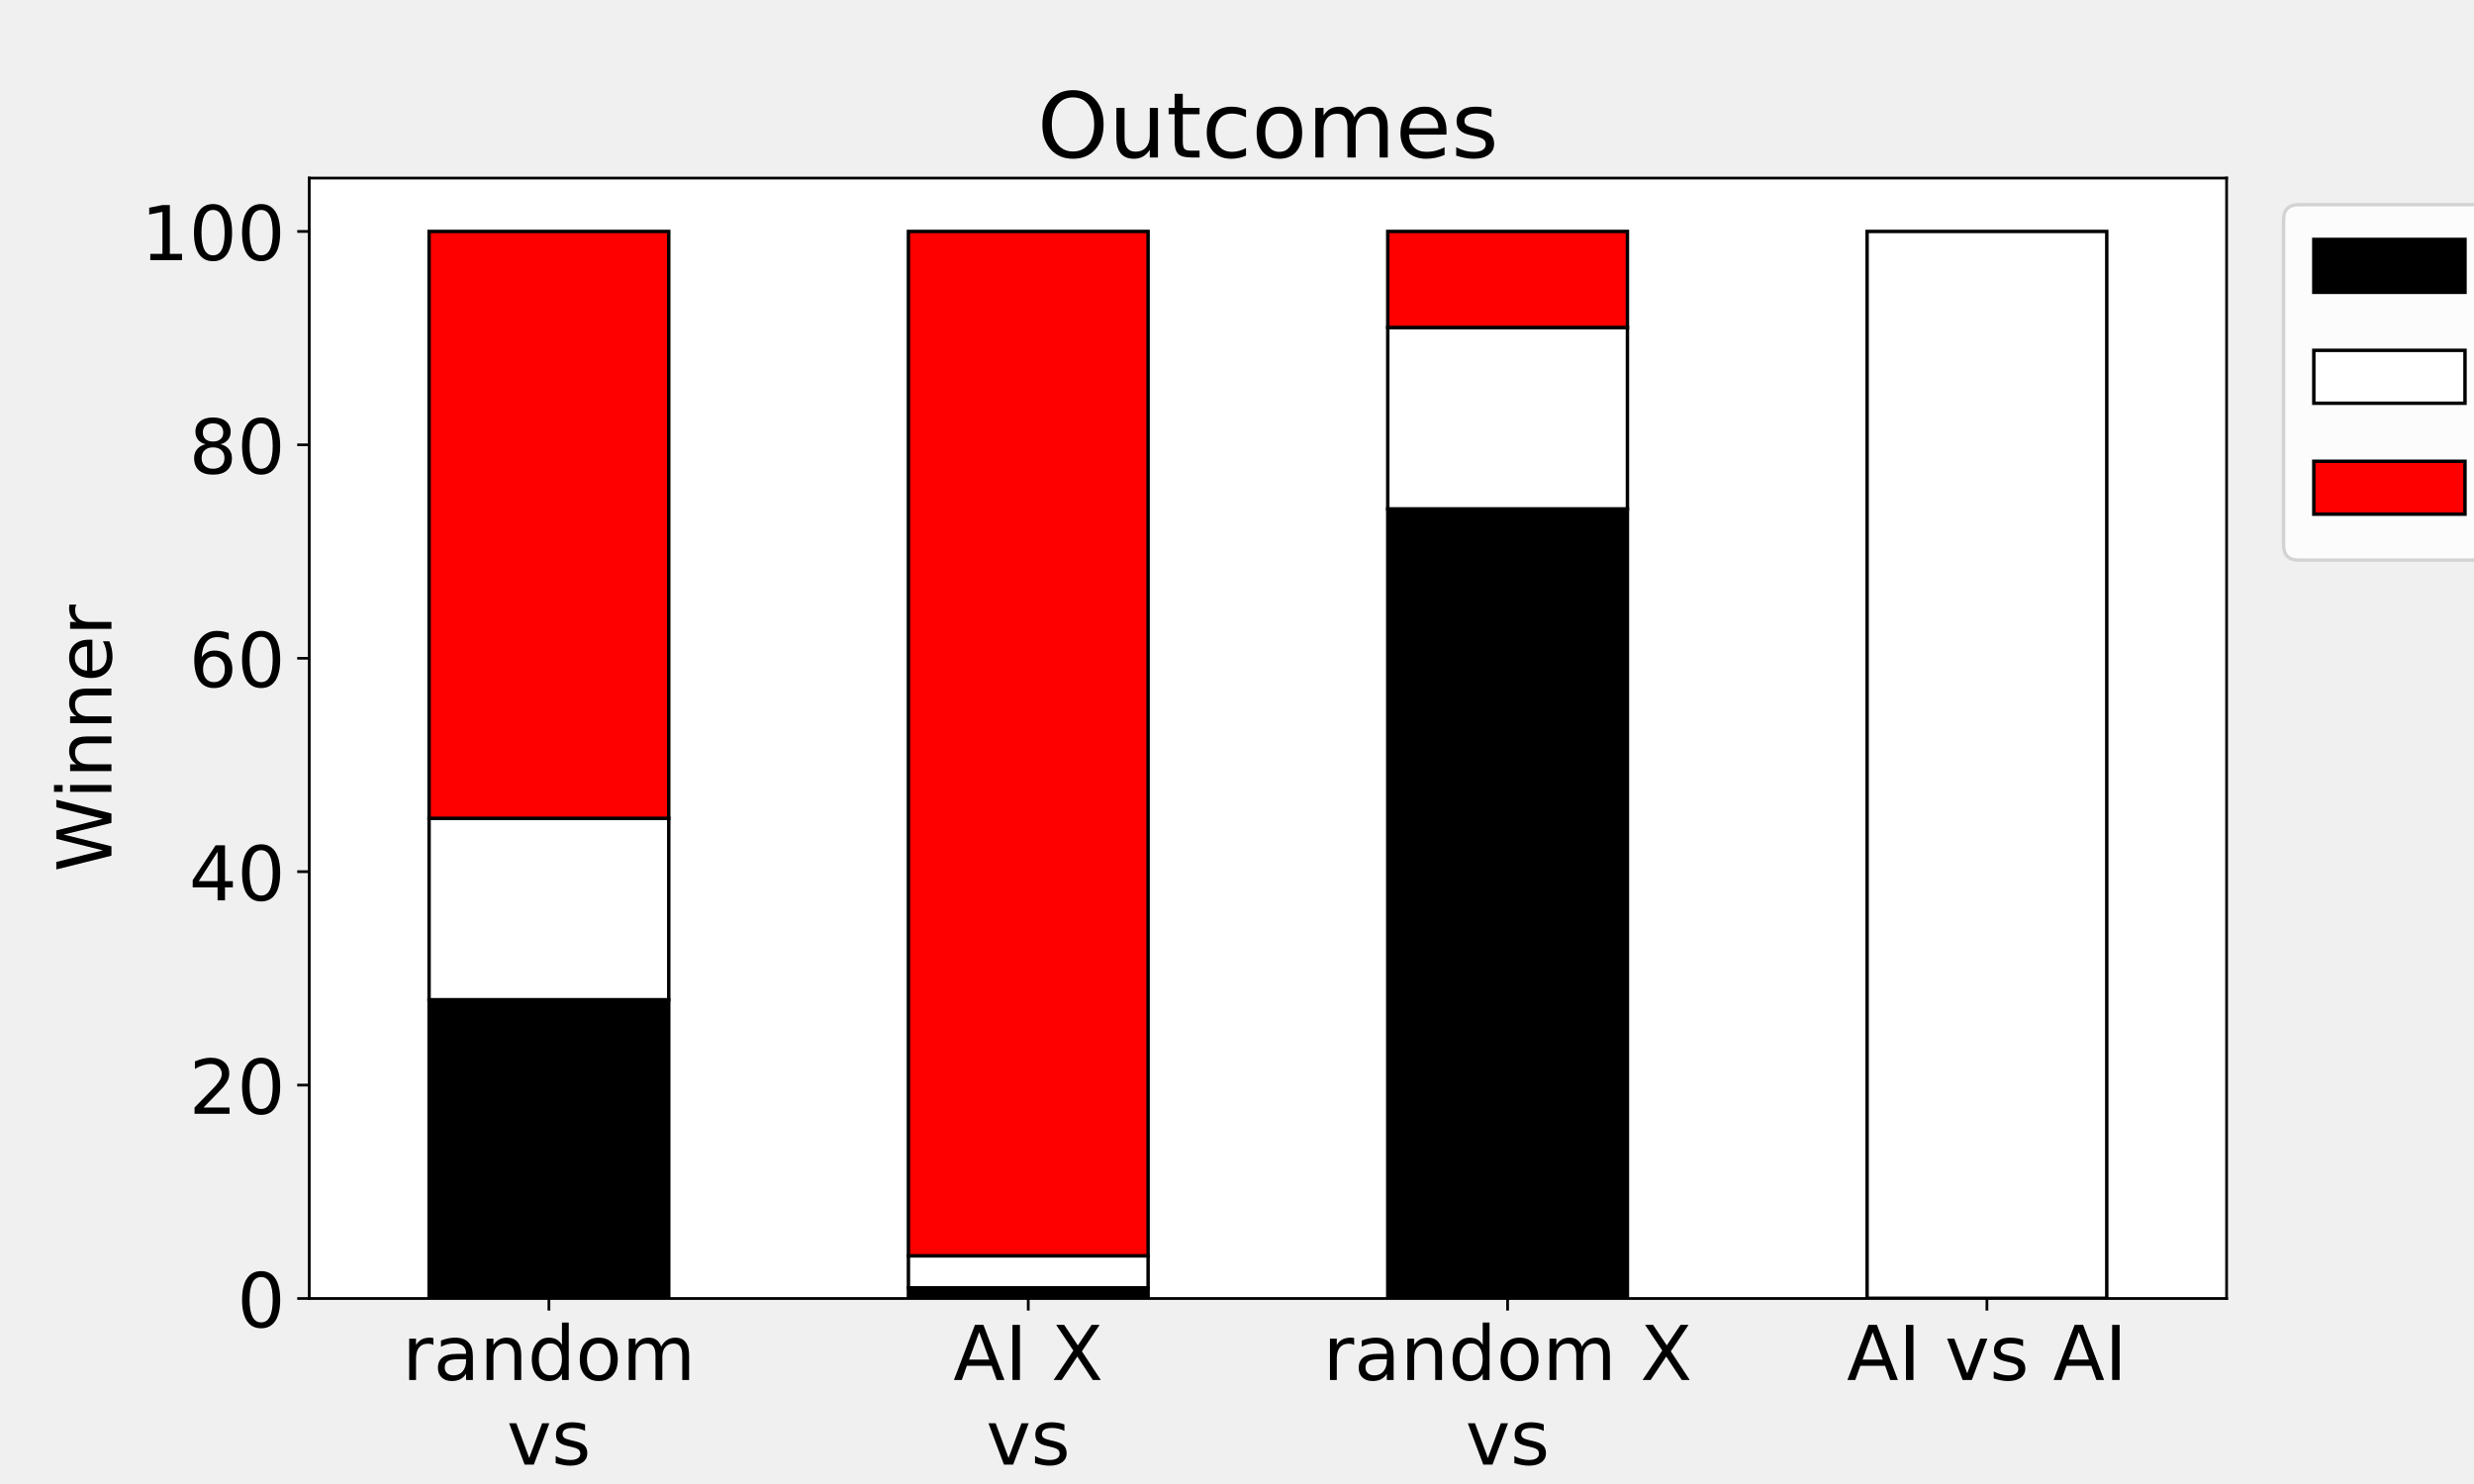
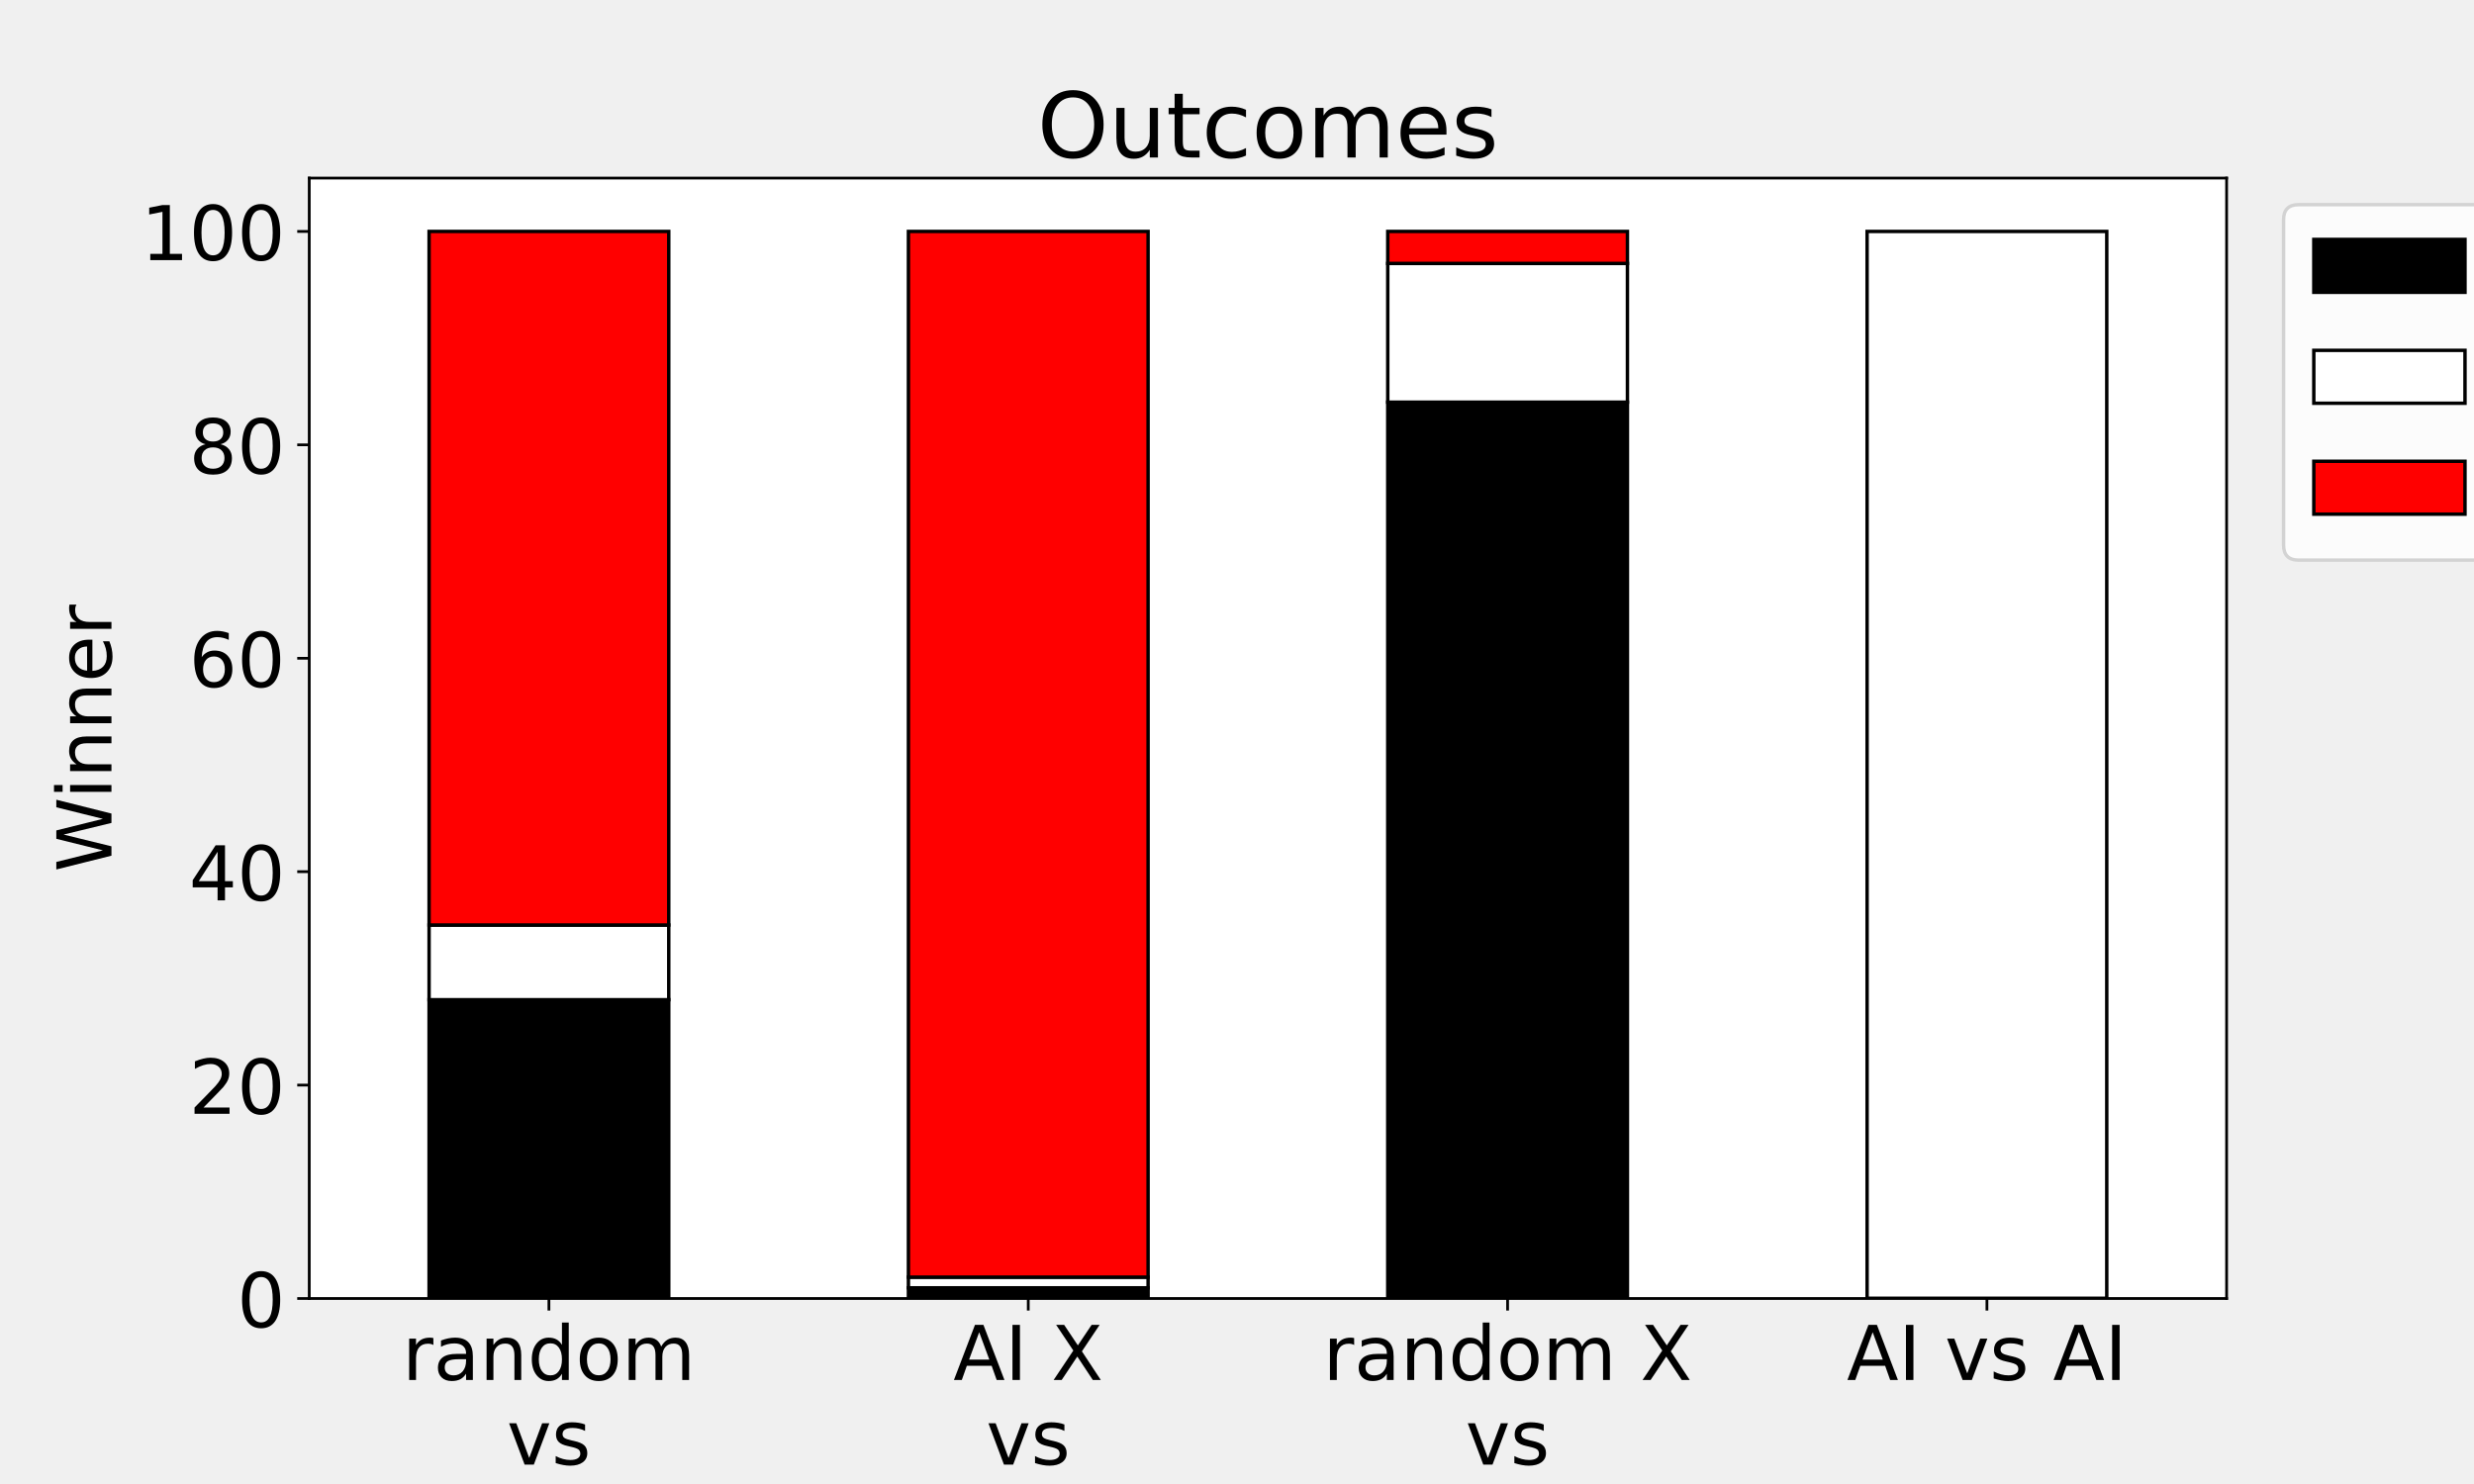
<svg xmlns="http://www.w3.org/2000/svg" xmlns:xlink="http://www.w3.org/1999/xlink" height="432pt" version="1.1" viewBox="0 0 720 432" width="720pt">
  <defs>
    <style type="text/css">*{stroke-linecap:butt;stroke-linejoin:round;}</style>
  </defs>
  <g id="figure_1">
    <g id="patch_1">
      <path d="M 0 432  L 720 432  L 720 0  L 0 0  z " style="fill:none;" />
    </g>
    <g id="axes_1">
      <g id="patch_2">
        <path d="M 90 378  L 648 378  L 648 51.84  L 90 51.84  z " style="fill:#ffffff;" />
      </g>
      <g id="patch_3">
-         <path clip-path="url(#p724f25659d)" d="M 124.875 378  L 194.625 378  L 194.625 291.024  L 124.875 291.024  z " style="stroke:#000000;stroke-linejoin:miter;" />
+         <path clip-path="url(#pe5edf7d8a8)" d="M 124.875 378  L 194.625 378  L 194.625 291.024  L 124.875 291.024  z " style="stroke:#000000;stroke-linejoin:miter;" />
      </g>
      <g id="patch_4">
-         <path clip-path="url(#p724f25659d)" d="M 264.375 378  L 334.125 378  L 334.125 374.894  L 264.375 374.894  z " style="stroke:#000000;stroke-linejoin:miter;" />
+         <path clip-path="url(#pe5edf7d8a8)" d="M 264.375 378  L 334.125 378  L 334.125 374.894  L 264.375 374.894  z " style="stroke:#000000;stroke-linejoin:miter;" />
      </g>
      <g id="patch_5">
-         <path clip-path="url(#p724f25659d)" d="M 403.875 378  L 473.625 378  L 473.625 148.135  L 403.875 148.135  z " style="stroke:#000000;stroke-linejoin:miter;" />
+         <path clip-path="url(#pe5edf7d8a8)" d="M 403.875 378  L 473.625 378  L 473.625 117.072  L 403.875 117.072  z " style="stroke:#000000;stroke-linejoin:miter;" />
      </g>
      <g id="patch_6">
-         <path clip-path="url(#p724f25659d)" d="M 543.375 378  L 613.125 378  L 613.125 378  L 543.375 378  z " style="stroke:#000000;stroke-linejoin:miter;" />
+         <path clip-path="url(#pe5edf7d8a8)" d="M 543.375 378  L 613.125 378  L 613.125 378  L 543.375 378  z " style="stroke:#000000;stroke-linejoin:miter;" />
      </g>
      <g id="patch_7">
-         <path clip-path="url(#p724f25659d)" d="M 124.875 291.024  L 194.625 291.024  L 194.625 238.217  L 124.875 238.217  z " style="fill:#ffffff;stroke:#000000;stroke-linejoin:miter;" />
+         <path clip-path="url(#pe5edf7d8a8)" d="M 124.875 291.024  L 194.625 291.024  L 194.625 269.28  L 124.875 269.28  z " style="fill:#ffffff;stroke:#000000;stroke-linejoin:miter;" />
      </g>
      <g id="patch_8">
-         <path clip-path="url(#p724f25659d)" d="M 264.375 374.894  L 334.125 374.894  L 334.125 365.575  L 264.375 365.575  z " style="fill:#ffffff;stroke:#000000;stroke-linejoin:miter;" />
+         <path clip-path="url(#pe5edf7d8a8)" d="M 264.375 374.894  L 334.125 374.894  L 334.125 371.787  L 264.375 371.787  z " style="fill:#ffffff;stroke:#000000;stroke-linejoin:miter;" />
      </g>
      <g id="patch_9">
-         <path clip-path="url(#p724f25659d)" d="M 403.875 148.135  L 473.625 148.135  L 473.625 95.328  L 403.875 95.328  z " style="fill:#ffffff;stroke:#000000;stroke-linejoin:miter;" />
+         <path clip-path="url(#pe5edf7d8a8)" d="M 403.875 117.072  L 473.625 117.072  L 473.625 76.69  L 403.875 76.69  z " style="fill:#ffffff;stroke:#000000;stroke-linejoin:miter;" />
      </g>
      <g id="patch_10">
-         <path clip-path="url(#p724f25659d)" d="M 543.375 378  L 613.125 378  L 613.125 67.371  L 543.375 67.371  z " style="fill:#ffffff;stroke:#000000;stroke-linejoin:miter;" />
+         <path clip-path="url(#pe5edf7d8a8)" d="M 543.375 378  L 613.125 378  L 613.125 67.371  L 543.375 67.371  z " style="fill:#ffffff;stroke:#000000;stroke-linejoin:miter;" />
      </g>
      <g id="patch_11">
-         <path clip-path="url(#p724f25659d)" d="M 124.875 238.217  L 194.625 238.217  L 194.625 67.371  L 124.875 67.371  z " style="fill:#ff0000;stroke:#000000;stroke-linejoin:miter;" />
+         <path clip-path="url(#pe5edf7d8a8)" d="M 124.875 269.28  L 194.625 269.28  L 194.625 67.371  L 124.875 67.371  z " style="fill:#ff0000;stroke:#000000;stroke-linejoin:miter;" />
      </g>
      <g id="patch_12">
-         <path clip-path="url(#p724f25659d)" d="M 264.375 365.575  L 334.125 365.575  L 334.125 67.371  L 264.375 67.371  z " style="fill:#ff0000;stroke:#000000;stroke-linejoin:miter;" />
+         <path clip-path="url(#pe5edf7d8a8)" d="M 264.375 371.787  L 334.125 371.787  L 334.125 67.371  L 264.375 67.371  z " style="fill:#ff0000;stroke:#000000;stroke-linejoin:miter;" />
      </g>
      <g id="patch_13">
-         <path clip-path="url(#p724f25659d)" d="M 403.875 95.328  L 473.625 95.328  L 473.625 67.371  L 403.875 67.371  z " style="fill:#ff0000;stroke:#000000;stroke-linejoin:miter;" />
+         <path clip-path="url(#pe5edf7d8a8)" d="M 403.875 76.69  L 473.625 76.69  L 473.625 67.371  L 403.875 67.371  z " style="fill:#ff0000;stroke:#000000;stroke-linejoin:miter;" />
      </g>
      <g id="patch_14">
-         <path clip-path="url(#p724f25659d)" d="M 543.375 378  L 613.125 378  L 613.125 378  L 543.375 378  z " style="fill:#ff0000;stroke:#000000;stroke-linejoin:miter;" />
+         <path clip-path="url(#pe5edf7d8a8)" d="M 543.375 378  L 613.125 378  L 613.125 378  L 543.375 378  z " style="fill:#ff0000;stroke:#000000;stroke-linejoin:miter;" />
      </g>
      <g id="matplotlib.axis_1">
        <g id="xtick_1">
          <g id="line2d_1">
            <defs>
-               <path d="M 0 0  L 0 3.5  " id="me95174d254" style="stroke:#000000;stroke-width:0.8;" />
+               <path d="M 0 0  L 0 3.5  " id="m6545c6ecc8" style="stroke:#000000;stroke-width:0.8;" />
            </defs>
            <g>
-               <use style="stroke:#000000;stroke-width:0.8;" x="159.75" xlink:href="#me95174d254" y="378" />
+               <use style="stroke:#000000;stroke-width:0.8;" x="159.75" xlink:href="#m6545c6ecc8" y="378" />
            </g>
          </g>
          <g id="text_1">
            <g transform="translate(117.0872 401.7166)scale(0.22 -0.22)">
              <defs>
                <path d="M 41.109 46.297  Q 39.594 47.172 37.812 47.578  Q 36.031 48 33.891 48  Q 26.266 48 22.188 43.047  Q 18.109 38.094 18.109 28.812  L 18.109 0  L 9.078 0  L 9.078 54.688  L 18.109 54.688  L 18.109 46.188  Q 20.953 51.172 25.484 53.578  Q 30.031 56 36.531 56  Q 37.453 56 38.578 55.875  Q 39.703 55.766 41.062 55.516  z " id="DejaVuSans-114" />
                <path d="M 34.281 27.484  Q 23.391 27.484 19.188 25  Q 14.984 22.516 14.984 16.5  Q 14.984 11.719 18.141 8.906  Q 21.297 6.109 26.703 6.109  Q 34.188 6.109 38.703 11.406  Q 43.219 16.703 43.219 25.484  L 43.219 27.484  z M 52.203 31.203  L 52.203 0  L 43.219 0  L 43.219 8.297  Q 40.141 3.328 35.547 0.953  Q 30.953 -1.422 24.312 -1.422  Q 15.922 -1.422 10.953 3.297  Q 6 8.016 6 15.922  Q 6 25.141 12.172 29.828  Q 18.359 34.516 30.609 34.516  L 43.219 34.516  L 43.219 35.406  Q 43.219 41.609 39.141 45  Q 35.062 48.391 27.688 48.391  Q 23 48.391 18.547 47.266  Q 14.109 46.141 10.016 43.891  L 10.016 52.203  Q 14.938 54.109 19.578 55.047  Q 24.219 56 28.609 56  Q 40.484 56 46.344 49.844  Q 52.203 43.703 52.203 31.203  z " id="DejaVuSans-97" />
                <path d="M 54.891 33.016  L 54.891 0  L 45.906 0  L 45.906 32.719  Q 45.906 40.484 42.875 44.328  Q 39.844 48.188 33.797 48.188  Q 26.516 48.188 22.312 43.547  Q 18.109 38.922 18.109 30.906  L 18.109 0  L 9.078 0  L 9.078 54.688  L 18.109 54.688  L 18.109 46.188  Q 21.344 51.125 25.703 53.562  Q 30.078 56 35.797 56  Q 45.219 56 50.047 50.172  Q 54.891 44.344 54.891 33.016  z " id="DejaVuSans-110" />
                <path d="M 45.406 46.391  L 45.406 75.984  L 54.391 75.984  L 54.391 0  L 45.406 0  L 45.406 8.203  Q 42.578 3.328 38.25 0.953  Q 33.938 -1.422 27.875 -1.422  Q 17.969 -1.422 11.734 6.484  Q 5.516 14.406 5.516 27.297  Q 5.516 40.188 11.734 48.094  Q 17.969 56 27.875 56  Q 33.938 56 38.25 53.625  Q 42.578 51.266 45.406 46.391  z M 14.797 27.297  Q 14.797 17.391 18.875 11.75  Q 22.953 6.109 30.078 6.109  Q 37.203 6.109 41.297 11.75  Q 45.406 17.391 45.406 27.297  Q 45.406 37.203 41.297 42.844  Q 37.203 48.484 30.078 48.484  Q 22.953 48.484 18.875 42.844  Q 14.797 37.203 14.797 27.297  z " id="DejaVuSans-100" />
                <path d="M 30.609 48.391  Q 23.391 48.391 19.188 42.75  Q 14.984 37.109 14.984 27.297  Q 14.984 17.484 19.156 11.844  Q 23.344 6.203 30.609 6.203  Q 37.797 6.203 41.984 11.859  Q 46.188 17.531 46.188 27.297  Q 46.188 37.016 41.984 42.703  Q 37.797 48.391 30.609 48.391  z M 30.609 56  Q 42.328 56 49.016 48.375  Q 55.719 40.766 55.719 27.297  Q 55.719 13.875 49.016 6.219  Q 42.328 -1.422 30.609 -1.422  Q 18.844 -1.422 12.172 6.219  Q 5.516 13.875 5.516 27.297  Q 5.516 40.766 12.172 48.375  Q 18.844 56 30.609 56  z " id="DejaVuSans-111" />
                <path d="M 52 44.188  Q 55.375 50.25 60.062 53.125  Q 64.75 56 71.094 56  Q 79.641 56 84.281 50.016  Q 88.922 44.047 88.922 33.016  L 88.922 0  L 79.891 0  L 79.891 32.719  Q 79.891 40.578 77.094 44.375  Q 74.312 48.188 68.609 48.188  Q 61.625 48.188 57.562 43.547  Q 53.516 38.922 53.516 30.906  L 53.516 0  L 44.484 0  L 44.484 32.719  Q 44.484 40.625 41.703 44.406  Q 38.922 48.188 33.109 48.188  Q 26.219 48.188 22.156 43.531  Q 18.109 38.875 18.109 30.906  L 18.109 0  L 9.078 0  L 9.078 54.688  L 18.109 54.688  L 18.109 46.188  Q 21.188 51.219 25.484 53.609  Q 29.781 56 35.688 56  Q 41.656 56 45.828 52.969  Q 50 49.953 52 44.188  z " id="DejaVuSans-109" />
              </defs>
              <use xlink:href="#DejaVuSans-114" />
              <use x="41.113" xlink:href="#DejaVuSans-97" />
              <use x="102.393" xlink:href="#DejaVuSans-110" />
              <use x="165.771" xlink:href="#DejaVuSans-100" />
              <use x="229.248" xlink:href="#DejaVuSans-111" />
              <use x="290.43" xlink:href="#DejaVuSans-109" />
            </g>
            <g transform="translate(147.5091 426.3517)scale(0.22 -0.22)">
              <defs>
                <path d="M 2.984 54.688  L 12.5 54.688  L 29.594 8.797  L 46.688 54.688  L 56.203 54.688  L 35.688 0  L 23.484 0  z " id="DejaVuSans-118" />
                <path d="M 44.281 53.078  L 44.281 44.578  Q 40.484 46.531 36.375 47.5  Q 32.281 48.484 27.875 48.484  Q 21.188 48.484 17.844 46.438  Q 14.5 44.391 14.5 40.281  Q 14.5 37.156 16.891 35.375  Q 19.281 33.594 26.516 31.984  L 29.594 31.297  Q 39.156 29.25 43.188 25.516  Q 47.219 21.781 47.219 15.094  Q 47.219 7.469 41.188 3.016  Q 35.156 -1.422 24.609 -1.422  Q 20.219 -1.422 15.453 -0.562  Q 10.688 0.297 5.422 2  L 5.422 11.281  Q 10.406 8.688 15.234 7.391  Q 20.062 6.109 24.812 6.109  Q 31.156 6.109 34.562 8.281  Q 37.984 10.453 37.984 14.406  Q 37.984 18.062 35.516 20.016  Q 33.062 21.969 24.703 23.781  L 21.578 24.516  Q 13.234 26.266 9.516 29.906  Q 5.812 33.547 5.812 39.891  Q 5.812 47.609 11.281 51.797  Q 16.75 56 26.812 56  Q 31.781 56 36.172 55.266  Q 40.578 54.547 44.281 53.078  z " id="DejaVuSans-115" />
              </defs>
              <use xlink:href="#DejaVuSans-118" />
              <use x="59.18" xlink:href="#DejaVuSans-115" />
            </g>
            <g transform="translate(117.0872 450.9869)scale(0.22 -0.22)">
              <use xlink:href="#DejaVuSans-114" />
              <use x="41.113" xlink:href="#DejaVuSans-97" />
              <use x="102.393" xlink:href="#DejaVuSans-110" />
              <use x="165.771" xlink:href="#DejaVuSans-100" />
              <use x="229.248" xlink:href="#DejaVuSans-111" />
              <use x="290.43" xlink:href="#DejaVuSans-109" />
            </g>
          </g>
        </g>
        <g id="xtick_2">
          <g id="line2d_2">
            <g>
-               <use style="stroke:#000000;stroke-width:0.8;" x="299.25" xlink:href="#me95174d254" y="378" />
+               <use style="stroke:#000000;stroke-width:0.8;" x="299.25" xlink:href="#m6545c6ecc8" y="378" />
            </g>
          </g>
          <g id="text_2">
            <g transform="translate(277.4494 401.7166)scale(0.22 -0.22)">
              <defs>
                <path d="M 34.188 63.188  L 20.797 26.906  L 47.609 26.906  z M 28.609 72.906  L 39.797 72.906  L 67.578 0  L 57.328 0  L 50.688 18.703  L 17.828 18.703  L 11.188 0  L 0.781 0  z " id="DejaVuSans-65" />
                <path d="M 9.812 72.906  L 19.672 72.906  L 19.672 0  L 9.812 0  z " id="DejaVuSans-73" />
                <path id="DejaVuSans-32" />
                <path d="M 6.297 72.906  L 16.891 72.906  L 35.016 45.797  L 53.219 72.906  L 63.812 72.906  L 40.375 37.891  L 65.375 0  L 54.781 0  L 34.281 31  L 13.625 0  L 2.984 0  L 29 38.922  z " id="DejaVuSans-88" />
              </defs>
              <use xlink:href="#DejaVuSans-65" />
              <use x="68.408" xlink:href="#DejaVuSans-73" />
              <use x="97.9" xlink:href="#DejaVuSans-32" />
              <use x="129.688" xlink:href="#DejaVuSans-88" />
            </g>
            <g transform="translate(287.0091 426.3517)scale(0.22 -0.22)">
              <use xlink:href="#DejaVuSans-118" />
              <use x="59.18" xlink:href="#DejaVuSans-115" />
            </g>
            <g transform="translate(244.4322 450.9869)scale(0.22 -0.22)">
              <defs>
                <path d="M 39.406 66.219  Q 28.656 66.219 22.328 58.203  Q 16.016 50.203 16.016 36.375  Q 16.016 22.609 22.328 14.594  Q 28.656 6.594 39.406 6.594  Q 50.141 6.594 56.422 14.594  Q 62.703 22.609 62.703 36.375  Q 62.703 50.203 56.422 58.203  Q 50.141 66.219 39.406 66.219  z M 39.406 74.219  Q 54.734 74.219 63.906 63.938  Q 73.094 53.656 73.094 36.375  Q 73.094 19.141 63.906 8.859  Q 54.734 -1.422 39.406 -1.422  Q 24.031 -1.422 14.812 8.828  Q 5.609 19.094 5.609 36.375  Q 5.609 53.656 14.812 63.938  Q 24.031 74.219 39.406 74.219  z " id="DejaVuSans-79" />
              </defs>
              <use xlink:href="#DejaVuSans-114" />
              <use x="41.113" xlink:href="#DejaVuSans-97" />
              <use x="102.393" xlink:href="#DejaVuSans-110" />
              <use x="165.771" xlink:href="#DejaVuSans-100" />
              <use x="229.248" xlink:href="#DejaVuSans-111" />
              <use x="290.43" xlink:href="#DejaVuSans-109" />
              <use x="387.842" xlink:href="#DejaVuSans-32" />
              <use x="419.629" xlink:href="#DejaVuSans-79" />
            </g>
          </g>
        </g>
        <g id="xtick_3">
          <g id="line2d_3">
            <g>
-               <use style="stroke:#000000;stroke-width:0.8;" x="438.75" xlink:href="#me95174d254" y="378" />
+               <use style="stroke:#000000;stroke-width:0.8;" x="438.75" xlink:href="#m6545c6ecc8" y="378" />
            </g>
          </g>
          <g id="text_3">
            <g transform="translate(385.0562 401.7166)scale(0.22 -0.22)">
              <use xlink:href="#DejaVuSans-114" />
              <use x="41.113" xlink:href="#DejaVuSans-97" />
              <use x="102.393" xlink:href="#DejaVuSans-110" />
              <use x="165.771" xlink:href="#DejaVuSans-100" />
              <use x="229.248" xlink:href="#DejaVuSans-111" />
              <use x="290.43" xlink:href="#DejaVuSans-109" />
              <use x="387.842" xlink:href="#DejaVuSans-32" />
              <use x="419.629" xlink:href="#DejaVuSans-88" />
            </g>
            <g transform="translate(426.5091 426.3517)scale(0.22 -0.22)">
              <use xlink:href="#DejaVuSans-118" />
              <use x="59.18" xlink:href="#DejaVuSans-115" />
            </g>
            <g transform="translate(415.8253 450.9869)scale(0.22 -0.22)">
              <use xlink:href="#DejaVuSans-65" />
              <use x="68.408" xlink:href="#DejaVuSans-73" />
              <use x="97.9" xlink:href="#DejaVuSans-32" />
              <use x="129.688" xlink:href="#DejaVuSans-79" />
            </g>
          </g>
        </g>
        <g id="xtick_4">
          <g id="line2d_4">
            <g>
-               <use style="stroke:#000000;stroke-width:0.8;" x="578.25" xlink:href="#me95174d254" y="378" />
+               <use style="stroke:#000000;stroke-width:0.8;" x="578.25" xlink:href="#m6545c6ecc8" y="378" />
            </g>
          </g>
          <g id="text_4">
            <g transform="translate(537.4778 401.7166)scale(0.22 -0.22)">
              <use xlink:href="#DejaVuSans-65" />
              <use x="68.408" xlink:href="#DejaVuSans-73" />
              <use x="97.9" xlink:href="#DejaVuSans-32" />
              <use x="129.688" xlink:href="#DejaVuSans-118" />
              <use x="188.867" xlink:href="#DejaVuSans-115" />
              <use x="240.967" xlink:href="#DejaVuSans-32" />
              <use x="272.754" xlink:href="#DejaVuSans-65" />
              <use x="341.162" xlink:href="#DejaVuSans-73" />
            </g>
          </g>
        </g>
      </g>
      <g id="matplotlib.axis_2">
        <g id="ytick_1">
          <g id="line2d_5">
            <defs>
-               <path d="M 0 0  L -3.5 0  " id="ma0be3eac1b" style="stroke:#000000;stroke-width:0.8;" />
+               <path d="M 0 0  L -3.5 0  " id="m88a4ca7d60" style="stroke:#000000;stroke-width:0.8;" />
            </defs>
            <g>
-               <use style="stroke:#000000;stroke-width:0.8;" x="90" xlink:href="#ma0be3eac1b" y="378" />
+               <use style="stroke:#000000;stroke-width:0.8;" x="90" xlink:href="#m88a4ca7d60" y="378" />
            </g>
          </g>
          <g id="text_5">
            <g transform="translate(69.0025 386.3583)scale(0.22 -0.22)">
              <defs>
                <path d="M 31.781 66.406  Q 24.172 66.406 20.328 58.906  Q 16.5 51.422 16.5 36.375  Q 16.5 21.391 20.328 13.891  Q 24.172 6.391 31.781 6.391  Q 39.453 6.391 43.281 13.891  Q 47.125 21.391 47.125 36.375  Q 47.125 51.422 43.281 58.906  Q 39.453 66.406 31.781 66.406  z M 31.781 74.219  Q 44.047 74.219 50.516 64.516  Q 56.984 54.828 56.984 36.375  Q 56.984 17.969 50.516 8.266  Q 44.047 -1.422 31.781 -1.422  Q 19.531 -1.422 13.062 8.266  Q 6.594 17.969 6.594 36.375  Q 6.594 54.828 13.062 64.516  Q 19.531 74.219 31.781 74.219  z " id="DejaVuSans-48" />
              </defs>
              <use xlink:href="#DejaVuSans-48" />
            </g>
          </g>
        </g>
        <g id="ytick_2">
          <g id="line2d_6">
            <g>
-               <use style="stroke:#000000;stroke-width:0.8;" x="90" xlink:href="#ma0be3eac1b" y="315.874" />
+               <use style="stroke:#000000;stroke-width:0.8;" x="90" xlink:href="#m88a4ca7d60" y="315.874" />
            </g>
          </g>
          <g id="text_6">
            <g transform="translate(55.005 324.2326)scale(0.22 -0.22)">
              <defs>
                <path d="M 19.188 8.297  L 53.609 8.297  L 53.609 0  L 7.328 0  L 7.328 8.297  Q 12.938 14.109 22.625 23.891  Q 32.328 33.688 34.812 36.531  Q 39.547 41.844 41.422 45.531  Q 43.312 49.219 43.312 52.781  Q 43.312 58.594 39.234 62.25  Q 35.156 65.922 28.609 65.922  Q 23.969 65.922 18.812 64.312  Q 13.672 62.703 7.812 59.422  L 7.812 69.391  Q 13.766 71.781 18.938 73  Q 24.125 74.219 28.422 74.219  Q 39.75 74.219 46.484 68.547  Q 53.219 62.891 53.219 53.422  Q 53.219 48.922 51.531 44.891  Q 49.859 40.875 45.406 35.406  Q 44.188 33.984 37.641 27.219  Q 31.109 20.453 19.188 8.297  z " id="DejaVuSans-50" />
              </defs>
              <use xlink:href="#DejaVuSans-50" />
              <use x="63.623" xlink:href="#DejaVuSans-48" />
            </g>
          </g>
        </g>
        <g id="ytick_3">
          <g id="line2d_7">
            <g>
-               <use style="stroke:#000000;stroke-width:0.8;" x="90" xlink:href="#ma0be3eac1b" y="253.749" />
+               <use style="stroke:#000000;stroke-width:0.8;" x="90" xlink:href="#m88a4ca7d60" y="253.749" />
            </g>
          </g>
          <g id="text_7">
            <g transform="translate(55.005 262.1069)scale(0.22 -0.22)">
              <defs>
                <path d="M 37.797 64.312  L 12.891 25.391  L 37.797 25.391  z M 35.203 72.906  L 47.609 72.906  L 47.609 25.391  L 58.016 25.391  L 58.016 17.188  L 47.609 17.188  L 47.609 0  L 37.797 0  L 37.797 17.188  L 4.891 17.188  L 4.891 26.703  z " id="DejaVuSans-52" />
              </defs>
              <use xlink:href="#DejaVuSans-52" />
              <use x="63.623" xlink:href="#DejaVuSans-48" />
            </g>
          </g>
        </g>
        <g id="ytick_4">
          <g id="line2d_8">
            <g>
-               <use style="stroke:#000000;stroke-width:0.8;" x="90" xlink:href="#ma0be3eac1b" y="191.623" />
+               <use style="stroke:#000000;stroke-width:0.8;" x="90" xlink:href="#m88a4ca7d60" y="191.623" />
            </g>
          </g>
          <g id="text_8">
            <g transform="translate(55.005 199.9811)scale(0.22 -0.22)">
              <defs>
                <path d="M 33.016 40.375  Q 26.375 40.375 22.484 35.828  Q 18.609 31.297 18.609 23.391  Q 18.609 15.531 22.484 10.953  Q 26.375 6.391 33.016 6.391  Q 39.656 6.391 43.531 10.953  Q 47.406 15.531 47.406 23.391  Q 47.406 31.297 43.531 35.828  Q 39.656 40.375 33.016 40.375  z M 52.594 71.297  L 52.594 62.312  Q 48.875 64.062 45.094 64.984  Q 41.312 65.922 37.594 65.922  Q 27.828 65.922 22.672 59.328  Q 17.531 52.734 16.797 39.406  Q 19.672 43.656 24.016 45.922  Q 28.375 48.188 33.594 48.188  Q 44.578 48.188 50.953 41.516  Q 57.328 34.859 57.328 23.391  Q 57.328 12.156 50.688 5.359  Q 44.047 -1.422 33.016 -1.422  Q 20.359 -1.422 13.672 8.266  Q 6.984 17.969 6.984 36.375  Q 6.984 53.656 15.188 63.938  Q 23.391 74.219 37.203 74.219  Q 40.922 74.219 44.703 73.484  Q 48.484 72.75 52.594 71.297  z " id="DejaVuSans-54" />
              </defs>
              <use xlink:href="#DejaVuSans-54" />
              <use x="63.623" xlink:href="#DejaVuSans-48" />
            </g>
          </g>
        </g>
        <g id="ytick_5">
          <g id="line2d_9">
            <g>
-               <use style="stroke:#000000;stroke-width:0.8;" x="90" xlink:href="#ma0be3eac1b" y="129.497" />
+               <use style="stroke:#000000;stroke-width:0.8;" x="90" xlink:href="#m88a4ca7d60" y="129.497" />
            </g>
          </g>
          <g id="text_9">
            <g transform="translate(55.005 137.8554)scale(0.22 -0.22)">
              <defs>
                <path d="M 31.781 34.625  Q 24.75 34.625 20.719 30.859  Q 16.703 27.094 16.703 20.516  Q 16.703 13.922 20.719 10.156  Q 24.75 6.391 31.781 6.391  Q 38.812 6.391 42.859 10.172  Q 46.922 13.969 46.922 20.516  Q 46.922 27.094 42.891 30.859  Q 38.875 34.625 31.781 34.625  z M 21.922 38.812  Q 15.578 40.375 12.031 44.719  Q 8.5 49.078 8.5 55.328  Q 8.5 64.062 14.719 69.141  Q 20.953 74.219 31.781 74.219  Q 42.672 74.219 48.875 69.141  Q 55.078 64.062 55.078 55.328  Q 55.078 49.078 51.531 44.719  Q 48 40.375 41.703 38.812  Q 48.828 37.156 52.797 32.312  Q 56.781 27.484 56.781 20.516  Q 56.781 9.906 50.312 4.234  Q 43.844 -1.422 31.781 -1.422  Q 19.734 -1.422 13.25 4.234  Q 6.781 9.906 6.781 20.516  Q 6.781 27.484 10.781 32.312  Q 14.797 37.156 21.922 38.812  z M 18.312 54.391  Q 18.312 48.734 21.844 45.562  Q 25.391 42.391 31.781 42.391  Q 38.141 42.391 41.719 45.562  Q 45.312 48.734 45.312 54.391  Q 45.312 60.062 41.719 63.234  Q 38.141 66.406 31.781 66.406  Q 25.391 66.406 21.844 63.234  Q 18.312 60.062 18.312 54.391  z " id="DejaVuSans-56" />
              </defs>
              <use xlink:href="#DejaVuSans-56" />
              <use x="63.623" xlink:href="#DejaVuSans-48" />
            </g>
          </g>
        </g>
        <g id="ytick_6">
          <g id="line2d_10">
            <g>
-               <use style="stroke:#000000;stroke-width:0.8;" x="90" xlink:href="#ma0be3eac1b" y="67.371" />
+               <use style="stroke:#000000;stroke-width:0.8;" x="90" xlink:href="#m88a4ca7d60" y="67.371" />
            </g>
          </g>
          <g id="text_10">
            <g transform="translate(41.0075 75.72971)scale(0.22 -0.22)">
              <defs>
                <path d="M 12.406 8.297  L 28.516 8.297  L 28.516 63.922  L 10.984 60.406  L 10.984 69.391  L 28.422 72.906  L 38.281 72.906  L 38.281 8.297  L 54.391 8.297  L 54.391 0  L 12.406 0  z " id="DejaVuSans-49" />
              </defs>
              <use xlink:href="#DejaVuSans-49" />
              <use x="63.623" xlink:href="#DejaVuSans-48" />
              <use x="127.246" xlink:href="#DejaVuSans-48" />
            </g>
          </g>
        </g>
        <g id="text_11">
          <g transform="translate(32.43219 253.8377)rotate(-90)scale(0.22 -0.22)">
            <defs>
              <path d="M 3.328 72.906  L 13.281 72.906  L 28.609 11.281  L 43.891 72.906  L 54.984 72.906  L 70.312 11.281  L 85.594 72.906  L 95.609 72.906  L 77.297 0  L 64.891 0  L 49.516 63.281  L 33.984 0  L 21.578 0  z " id="DejaVuSans-87" />
              <path d="M 9.422 54.688  L 18.406 54.688  L 18.406 0  L 9.422 0  z M 9.422 75.984  L 18.406 75.984  L 18.406 64.594  L 9.422 64.594  z " id="DejaVuSans-105" />
              <path d="M 56.203 29.594  L 56.203 25.203  L 14.891 25.203  Q 15.484 15.922 20.484 11.062  Q 25.484 6.203 34.422 6.203  Q 39.594 6.203 44.453 7.469  Q 49.312 8.734 54.109 11.281  L 54.109 2.781  Q 49.266 0.734 44.188 -0.344  Q 39.109 -1.422 33.891 -1.422  Q 20.797 -1.422 13.156 6.188  Q 5.516 13.812 5.516 26.812  Q 5.516 40.234 12.766 48.109  Q 20.016 56 32.328 56  Q 43.359 56 49.781 48.891  Q 56.203 41.797 56.203 29.594  z M 47.219 32.234  Q 47.125 39.594 43.094 43.984  Q 39.062 48.391 32.422 48.391  Q 24.906 48.391 20.391 44.141  Q 15.875 39.891 15.188 32.172  z " id="DejaVuSans-101" />
            </defs>
            <use xlink:href="#DejaVuSans-87" />
            <use x="96.627" xlink:href="#DejaVuSans-105" />
            <use x="124.41" xlink:href="#DejaVuSans-110" />
            <use x="187.789" xlink:href="#DejaVuSans-110" />
            <use x="251.168" xlink:href="#DejaVuSans-101" />
            <use x="312.691" xlink:href="#DejaVuSans-114" />
          </g>
        </g>
      </g>
      <g id="patch_15">
        <path d="M 90 378  L 90 51.84  " style="fill:none;stroke:#000000;stroke-linecap:square;stroke-linejoin:miter;stroke-width:0.8;" />
      </g>
      <g id="patch_16">
        <path d="M 648 378  L 648 51.84  " style="fill:none;stroke:#000000;stroke-linecap:square;stroke-linejoin:miter;stroke-width:0.8;" />
      </g>
      <g id="patch_17">
        <path d="M 90 378  L 648 378  " style="fill:none;stroke:#000000;stroke-linecap:square;stroke-linejoin:miter;stroke-width:0.8;" />
      </g>
      <g id="patch_18">
        <path d="M 90 51.84  L 648 51.84  " style="fill:none;stroke:#000000;stroke-linecap:square;stroke-linejoin:miter;stroke-width:0.8;" />
      </g>
      <g id="text_12">
        <g transform="translate(301.878 45.84)scale(0.264 -0.264)">
          <defs>
            <path d="M 8.5 21.578  L 8.5 54.688  L 17.484 54.688  L 17.484 21.922  Q 17.484 14.156 20.5 10.266  Q 23.531 6.391 29.594 6.391  Q 36.859 6.391 41.078 11.031  Q 45.312 15.672 45.312 23.688  L 45.312 54.688  L 54.297 54.688  L 54.297 0  L 45.312 0  L 45.312 8.406  Q 42.047 3.422 37.719 1  Q 33.406 -1.422 27.688 -1.422  Q 18.266 -1.422 13.375 4.438  Q 8.5 10.297 8.5 21.578  z M 31.109 56  z " id="DejaVuSans-117" />
            <path d="M 18.312 70.219  L 18.312 54.688  L 36.812 54.688  L 36.812 47.703  L 18.312 47.703  L 18.312 18.016  Q 18.312 11.328 20.141 9.422  Q 21.969 7.516 27.594 7.516  L 36.812 7.516  L 36.812 0  L 27.594 0  Q 17.188 0 13.234 3.875  Q 9.281 7.766 9.281 18.016  L 9.281 47.703  L 2.688 47.703  L 2.688 54.688  L 9.281 54.688  L 9.281 70.219  z " id="DejaVuSans-116" />
            <path d="M 48.781 52.594  L 48.781 44.188  Q 44.969 46.297 41.141 47.344  Q 37.312 48.391 33.406 48.391  Q 24.656 48.391 19.812 42.844  Q 14.984 37.312 14.984 27.297  Q 14.984 17.281 19.812 11.734  Q 24.656 6.203 33.406 6.203  Q 37.312 6.203 41.141 7.25  Q 44.969 8.297 48.781 10.406  L 48.781 2.094  Q 45.016 0.344 40.984 -0.531  Q 36.969 -1.422 32.422 -1.422  Q 20.062 -1.422 12.781 6.344  Q 5.516 14.109 5.516 27.297  Q 5.516 40.672 12.859 48.328  Q 20.219 56 33.016 56  Q 37.156 56 41.109 55.141  Q 45.062 54.297 48.781 52.594  z " id="DejaVuSans-99" />
          </defs>
          <use xlink:href="#DejaVuSans-79" />
          <use x="78.711" xlink:href="#DejaVuSans-117" />
          <use x="142.09" xlink:href="#DejaVuSans-116" />
          <use x="181.299" xlink:href="#DejaVuSans-99" />
          <use x="236.279" xlink:href="#DejaVuSans-111" />
          <use x="297.461" xlink:href="#DejaVuSans-109" />
          <use x="394.873" xlink:href="#DejaVuSans-101" />
          <use x="456.396" xlink:href="#DejaVuSans-115" />
        </g>
      </g>
      <g id="legend_1">
        <g id="patch_19">
          <path d="M 668.98 163.054  L 793.864 163.054  Q 798.264 163.054 798.264 158.654  L 798.264 63.978  Q 798.264 59.578 793.864 59.578  L 668.98 59.578  Q 664.58 59.578 664.58 63.978  L 664.58 158.654  Q 664.58 163.054 668.98 163.054  z " style="fill:#ffffff;opacity:0.8;stroke:#cccccc;stroke-linejoin:miter;" />
        </g>
        <g id="patch_20">
          <path d="M 673.38 85.095  L 717.38 85.095  L 717.38 69.695  L 673.38 69.695  z " style="stroke:#000000;stroke-linejoin:miter;" />
        </g>
        <g id="text_13">
          <g transform="translate(734.98 85.09496)scale(0.22 -0.22)">
            <use xlink:href="#DejaVuSans-79" />
          </g>
        </g>
        <g id="patch_21">
          <path d="M 673.38 117.387  L 717.38 117.387  L 717.38 101.987  L 673.38 101.987  z " style="fill:#ffffff;stroke:#000000;stroke-linejoin:miter;" />
        </g>
        <g id="text_14">
          <g transform="translate(734.98 117.3868)scale(0.22 -0.22)">
            <defs>
              <path d="M 4.203 54.688  L 13.188 54.688  L 24.422 12.016  L 35.594 54.688  L 46.188 54.688  L 57.422 12.016  L 68.609 54.688  L 77.594 54.688  L 63.281 0  L 52.688 0  L 40.922 44.828  L 29.109 0  L 18.5 0  z " id="DejaVuSans-119" />
            </defs>
            <use xlink:href="#DejaVuSans-100" />
            <use x="63.477" xlink:href="#DejaVuSans-114" />
            <use x="104.59" xlink:href="#DejaVuSans-97" />
            <use x="165.869" xlink:href="#DejaVuSans-119" />
          </g>
        </g>
        <g id="patch_22">
          <path d="M 673.38 149.679  L 717.38 149.679  L 717.38 134.279  L 673.38 134.279  z " style="fill:#ff0000;stroke:#000000;stroke-linejoin:miter;" />
        </g>
        <g id="text_15">
          <g transform="translate(734.98 149.6787)scale(0.22 -0.22)">
            <use xlink:href="#DejaVuSans-88" />
          </g>
        </g>
      </g>
    </g>
  </g>
  <defs>
-     <clipPath id="p724f25659d">
+     <clipPath id="pe5edf7d8a8">
      <rect height="326.16" width="558" x="90" y="51.84" />
    </clipPath>
  </defs>
</svg>
